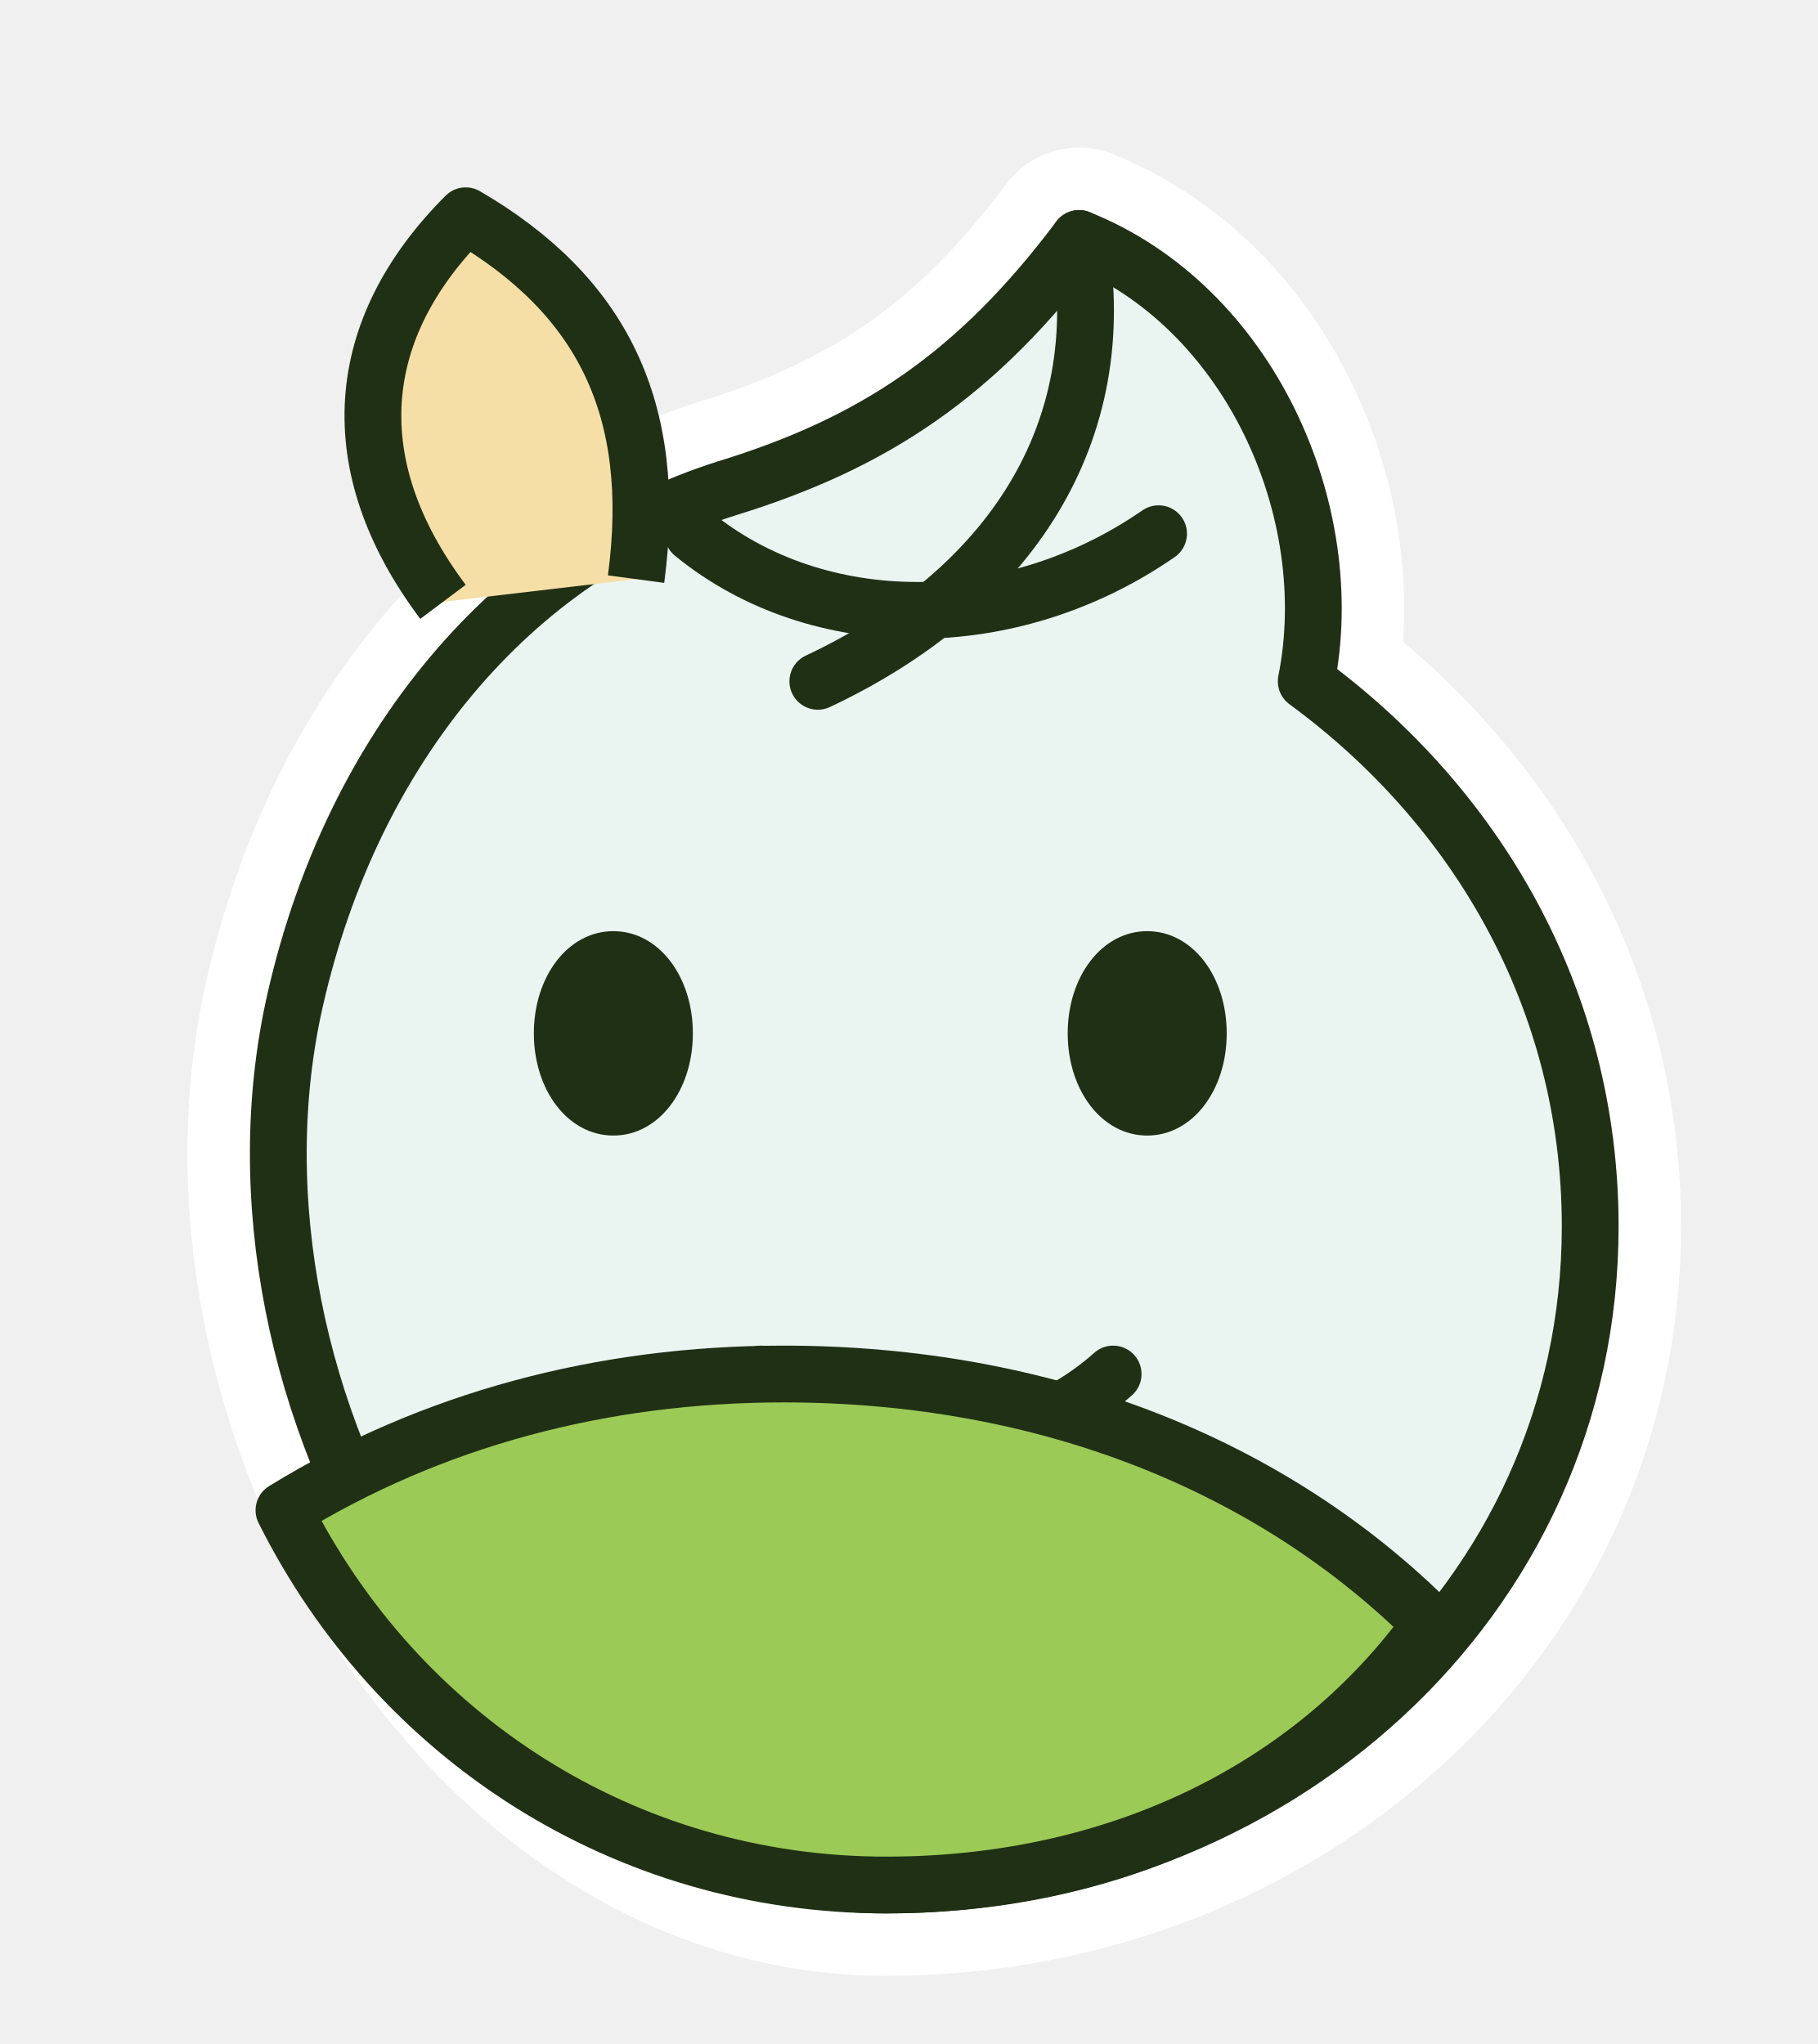
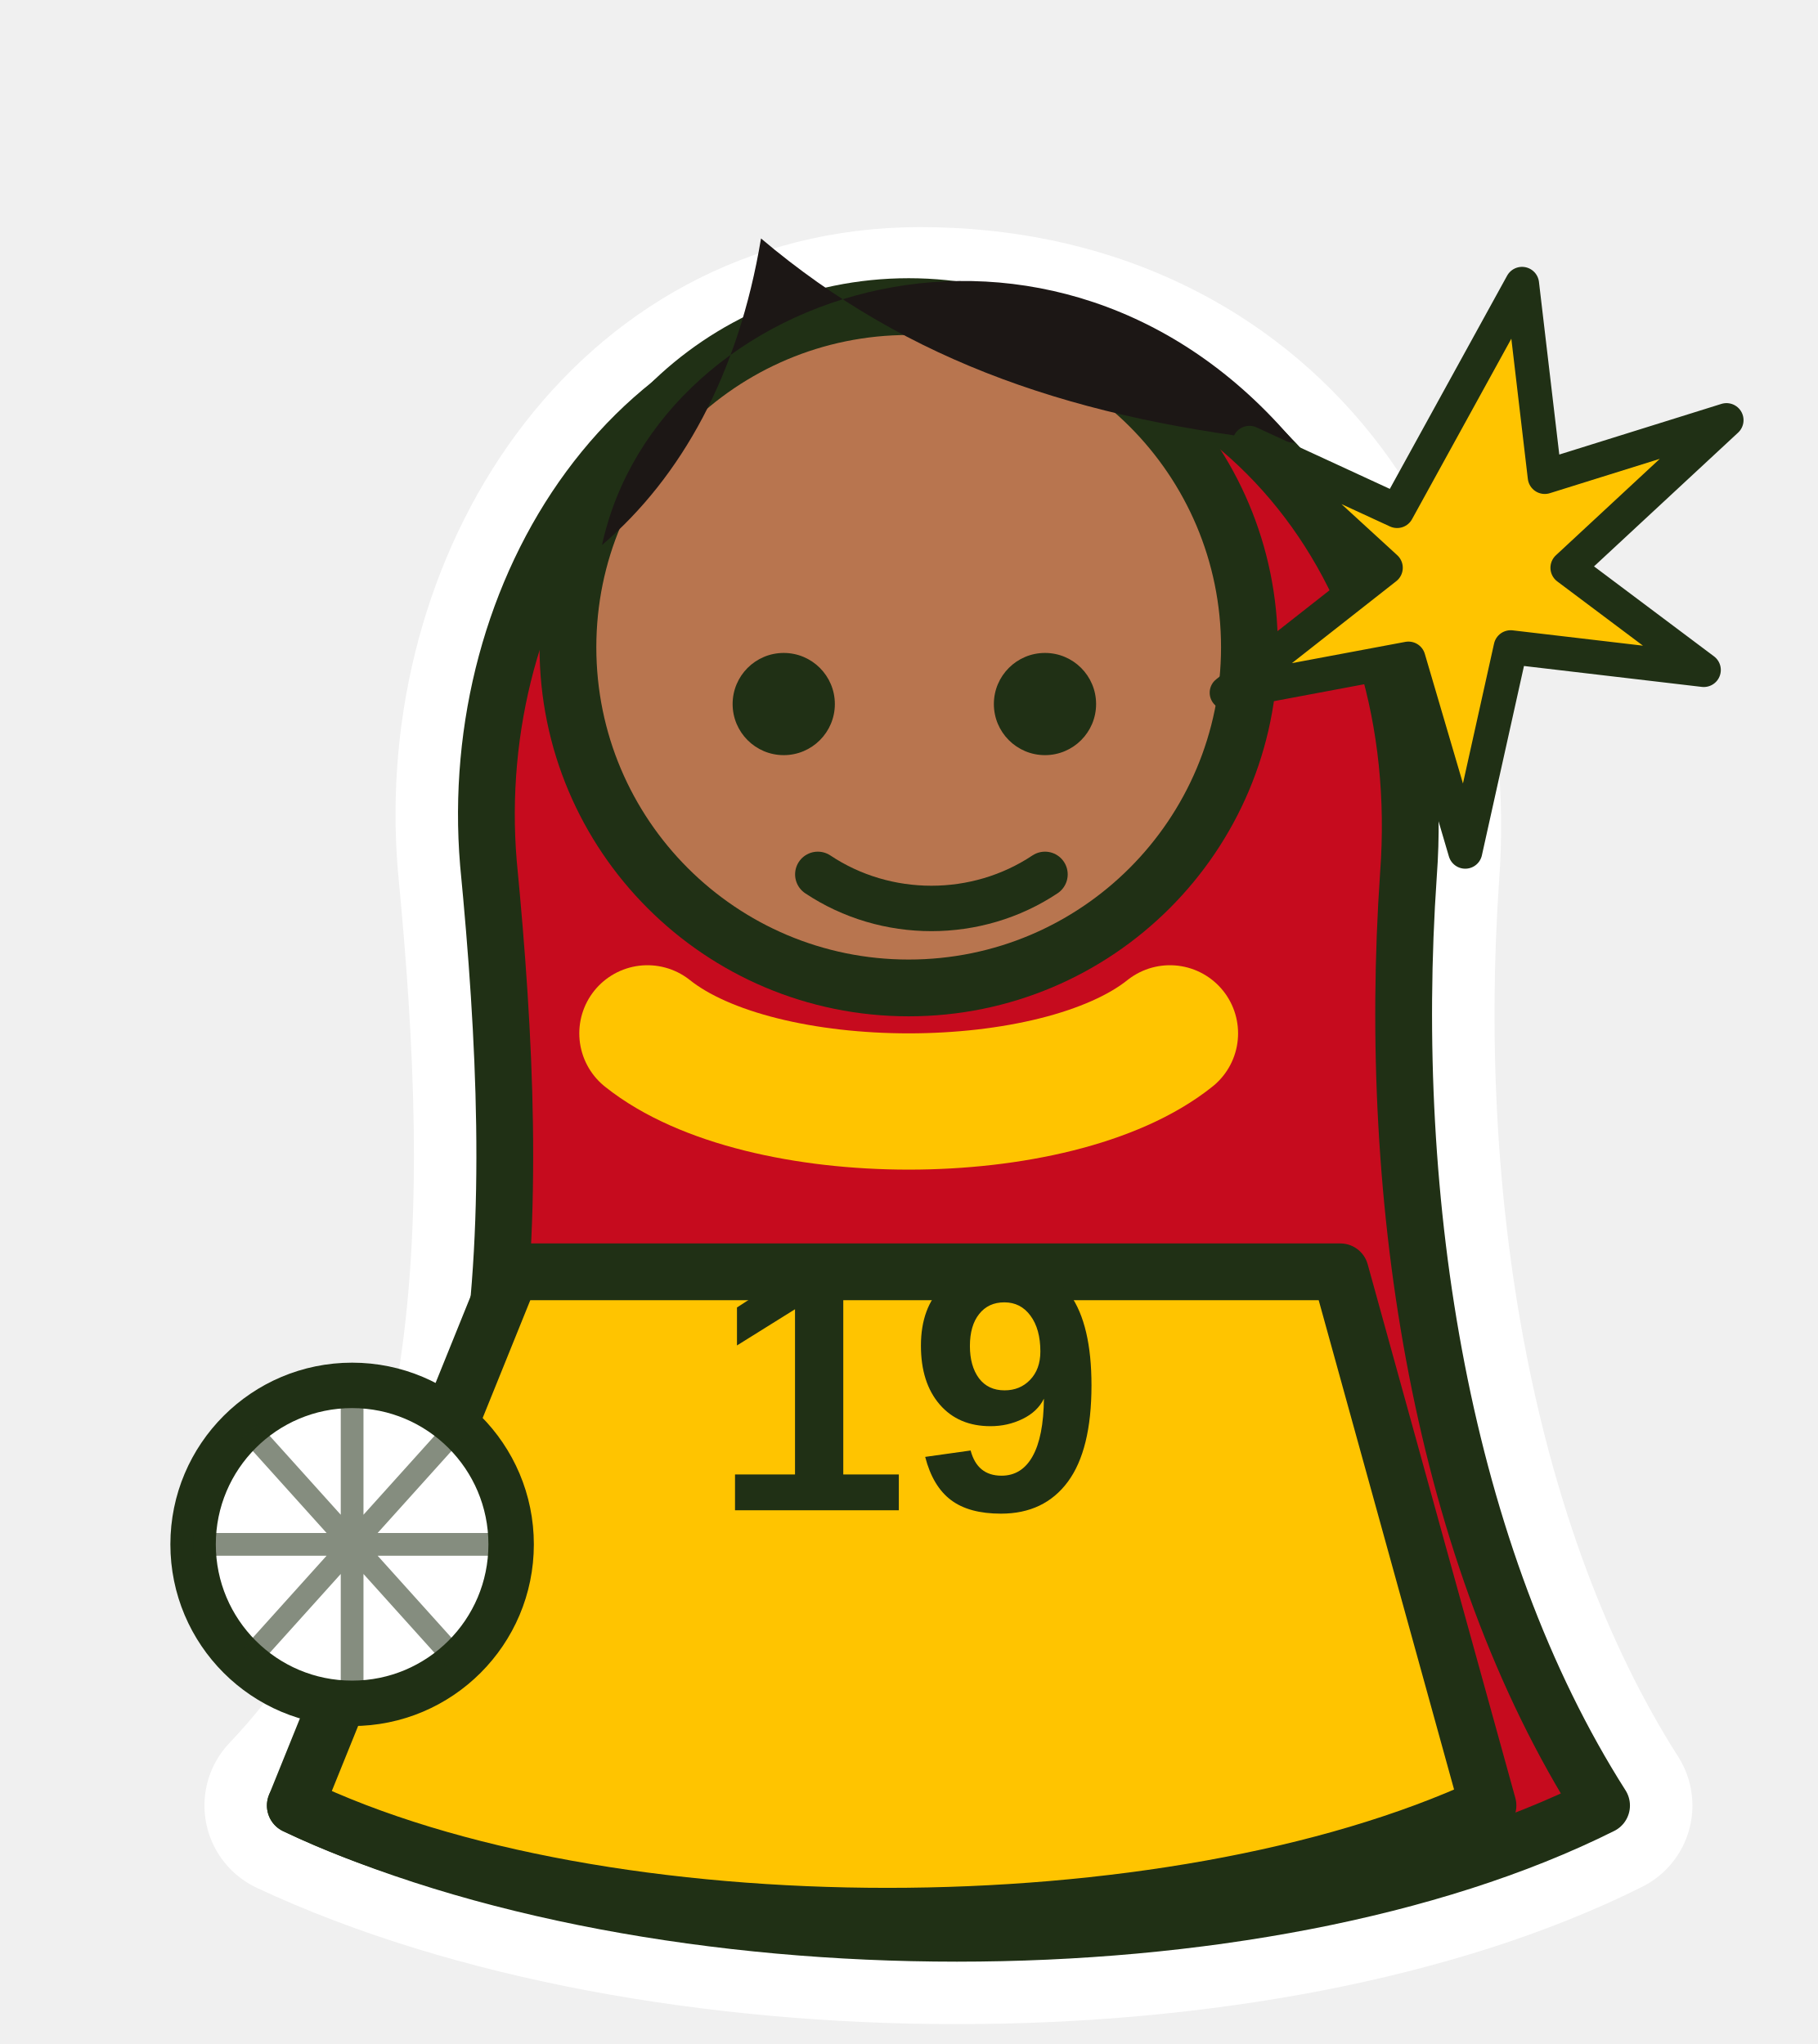
<svg xmlns="http://www.w3.org/2000/svg" viewBox="0 0 160 180" fill="none">
-   <path d="M78 166c34 0 62-25 62-58 0-20-10-37-25-48 3-15-5-33-20-39-9 12-18 18-31 22C45 49 31 66 26 88c-8 35 17 78 52 78Z" fill="#fff" stroke="#fff" stroke-width="16" stroke-linejoin="round" />
-   <path d="M78 166c34 0 62-25 62-58 0-20-10-37-25-48 3-15-5-33-20-39-9 12-18 18-31 22C45 49 31 66 26 88c-8 35 17 78 52 78Z" fill="#EAF5F1" stroke="#203015" stroke-width="5" stroke-linejoin="round" />
-   <path d="M95 21c3 17-6 31-23 39" stroke="#203015" stroke-width="5" stroke-linecap="round" />
-   <path d="M61 91c0 5-3 9-7 9s-7-4-7-9 3-9 7-9 7 4 7 9ZM108 91c0 5-3 9-7 9s-7-4-7-9 3-9 7-9 7 4 7 9Z" fill="#203015" />
-   <path d="M67 121c9 8 22 8 31 0" stroke="#203015" stroke-width="5" stroke-linecap="round" />
-   <path d="M39 53c-9-12-8-24 2-34 12 7 17 17 15 32" fill="#F6DFA6" stroke="#203015" stroke-width="5" stroke-linejoin="round" />
-   <path d="M25 133c13-8 28-12 44-12 23 0 43 8 57 22-10 14-27 23-48 23-23 0-43-13-53-33Z" fill="#9CCA56" stroke="#203015" stroke-width="5" stroke-linejoin="round" />
-   <path d="M61 47c11 9 28 9 41 0" stroke="#203015" stroke-width="5" stroke-linecap="round" />
+   <path d="M26 159c20-21 20-52 17-83-2-24 13-48 38-48 28 0 45 22 43 49-2 29 3 60 17 82-30 15-83 15-115 0Z" fill="#fff" stroke="#fff" stroke-width="16" stroke-linejoin="round" />
+   <path d="M26 159c20-21 20-52 17-83-2-24 13-48 38-48 28 0 45 22 43 49-2 29 3 60 17 82-30 15-83 15-115 0Z" fill="#c60b1e" stroke="#203015" stroke-width="5" stroke-linejoin="round" />
+   <path d="M45 112h73l13 47c-28 13-78 13-105 0l19-47Z" fill="#ffc400" stroke="#203015" stroke-width="5" stroke-linejoin="round" />
+   <path d="M57 91c10 8 36 8 46 0" stroke="#ffc400" stroke-width="12" stroke-linecap="round" />
+   <circle cx="80" cy="57" r="30" fill="#b8754f" stroke="#203015" stroke-width="5" />
+   <path d="M53 48c5-23 40-34 61-9-19-2-34-7-47-18-2 12-7 21-14 27Z" fill="#1c1715" />
+   <circle cx="69" cy="62" r="4.5" fill="#203015" />
+   <circle cx="92" cy="62" r="4.5" fill="#203015" />
+   <path d="M72 77c6 4 14 4 20 0" stroke="#203015" stroke-width="4" stroke-linecap="round" />
+   <text x="80" y="133" text-anchor="middle" font-family="Arial, sans-serif" font-size="31" font-weight="900" fill="#203015">19</text>
+   <path d="M123 45l11-20 2 17 16-5-14 13 12 9-17-2-4 18-5-17-16 3 14-11-12-11 13 6Z" fill="#ffc400" stroke="#203015" stroke-width="3" stroke-linejoin="round" />
+   <circle cx="31" cy="136" r="14" fill="#fff" stroke="#203015" stroke-width="4" />
+   <path d="M31 122v28M17 136h28M22 126l18 20M40 126l-18 20" stroke="#203015" stroke-width="2" opacity=".55" />
</svg>
